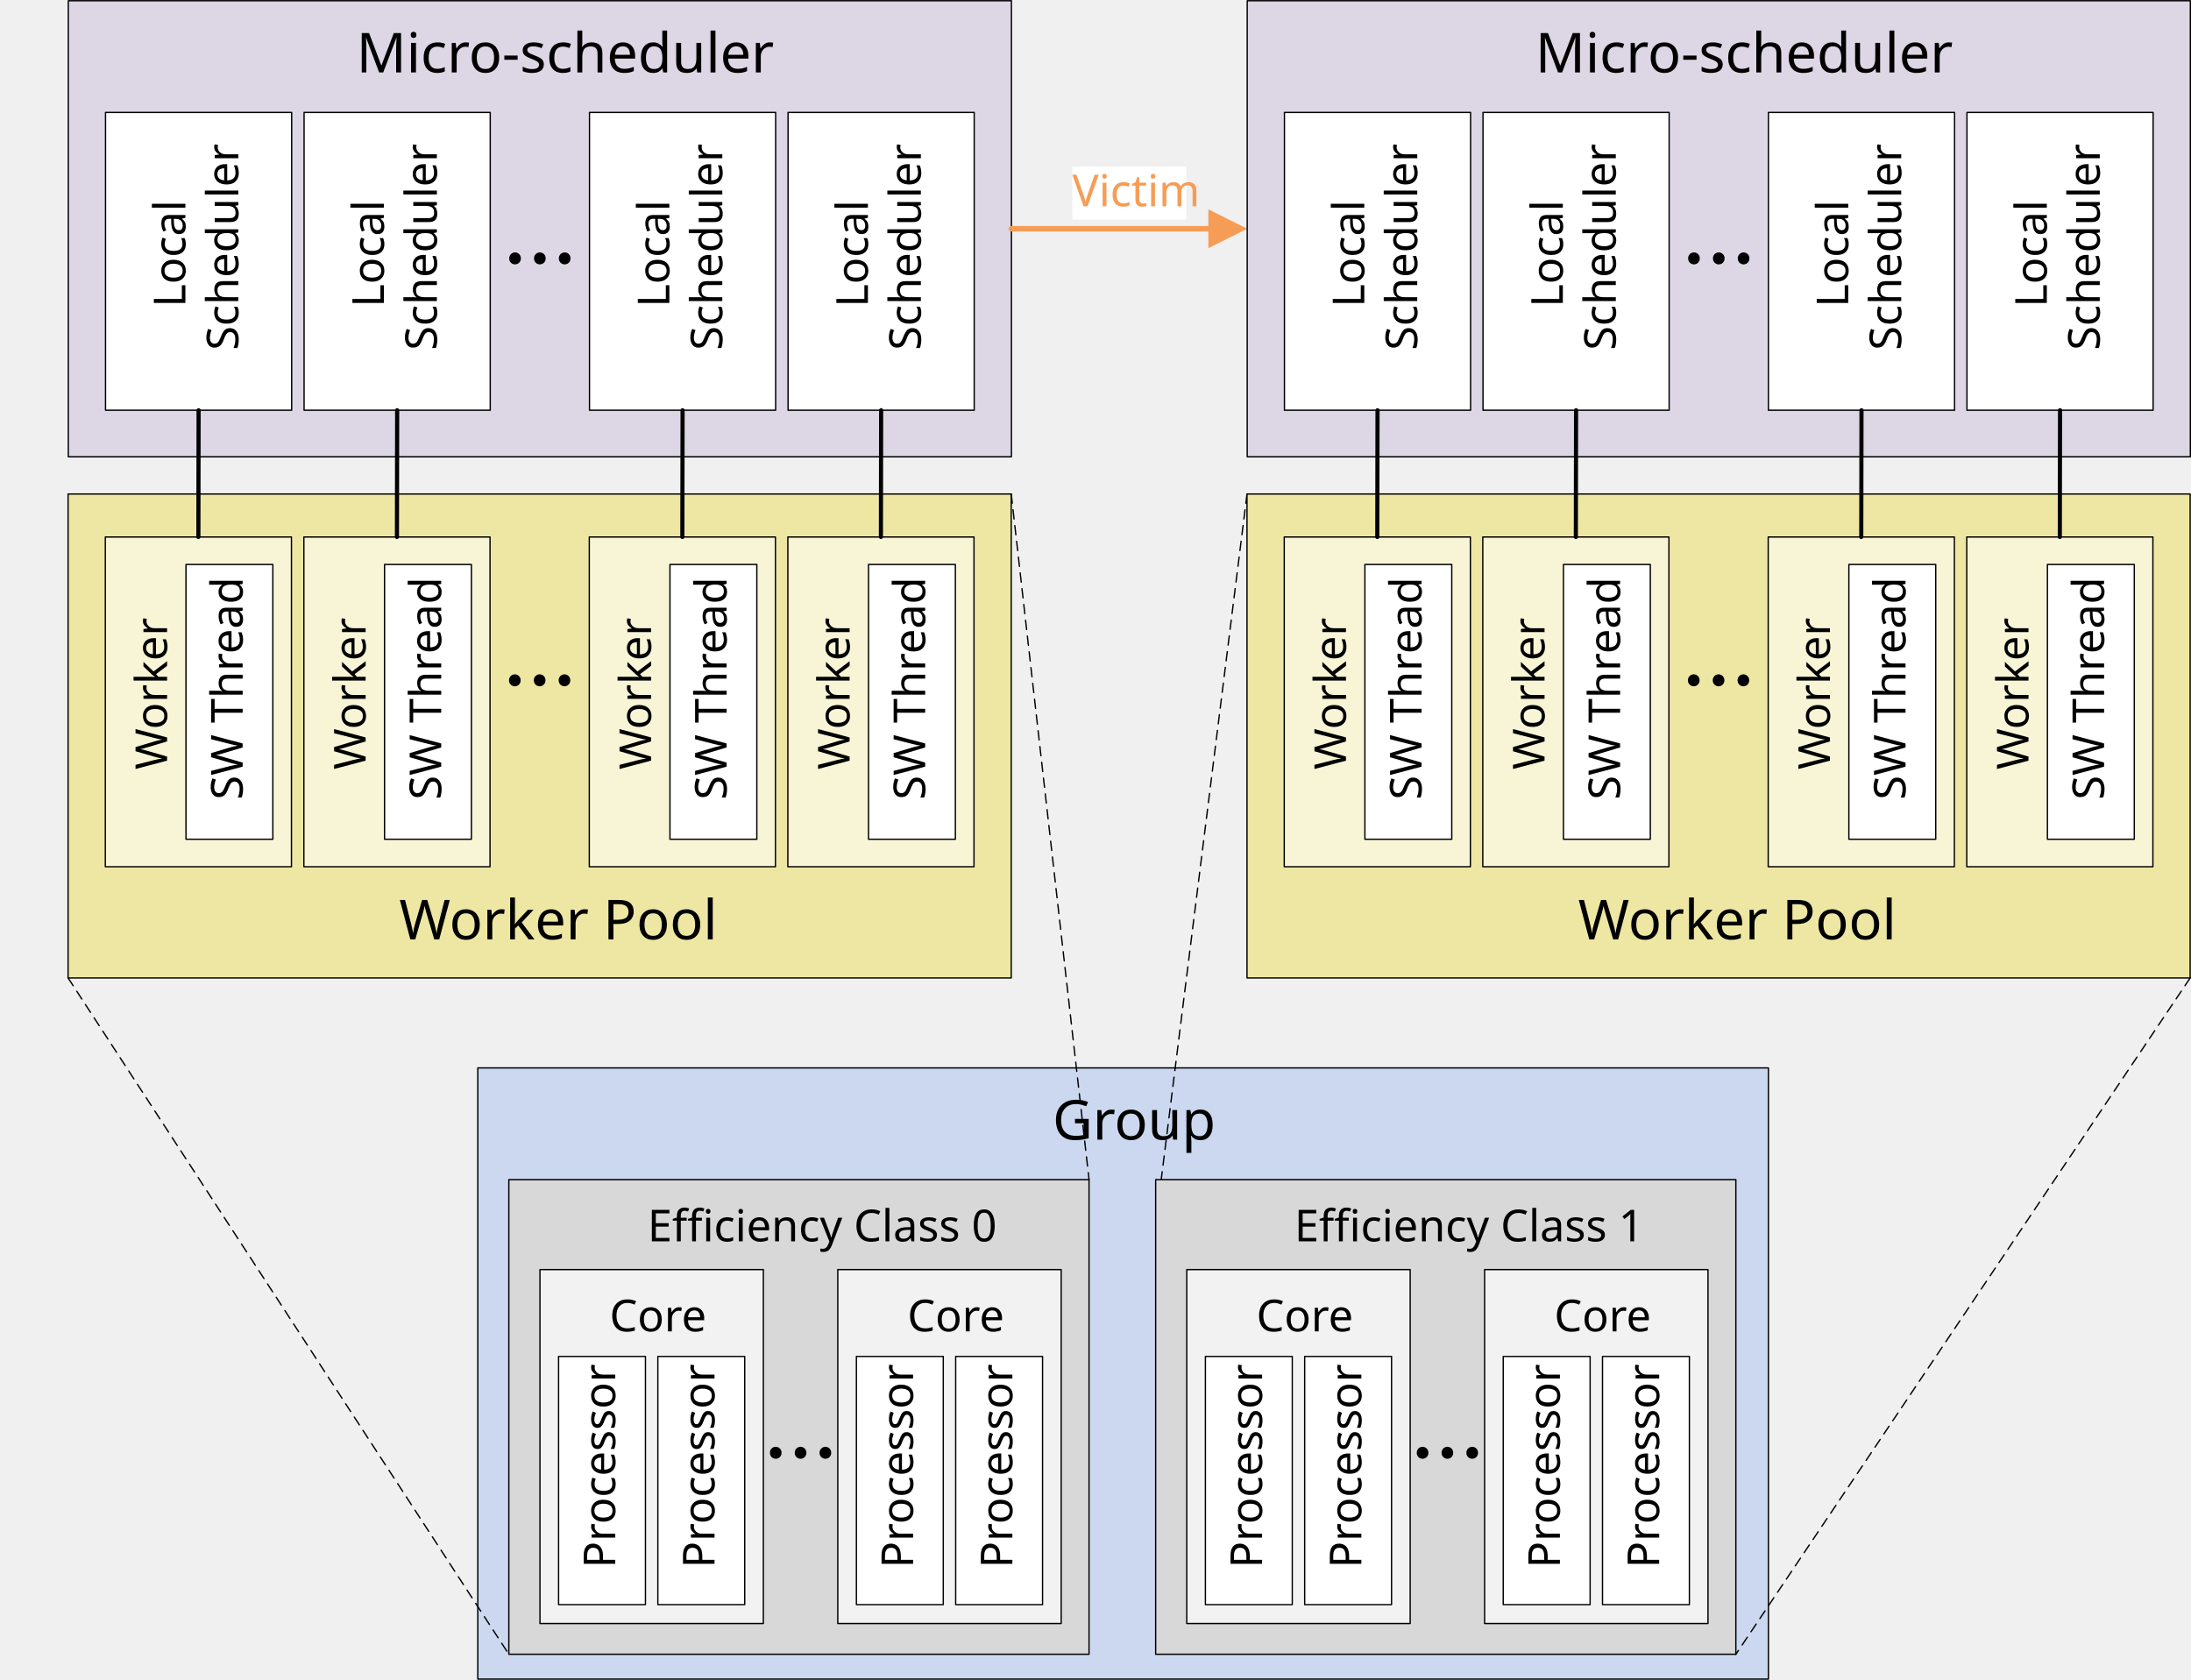
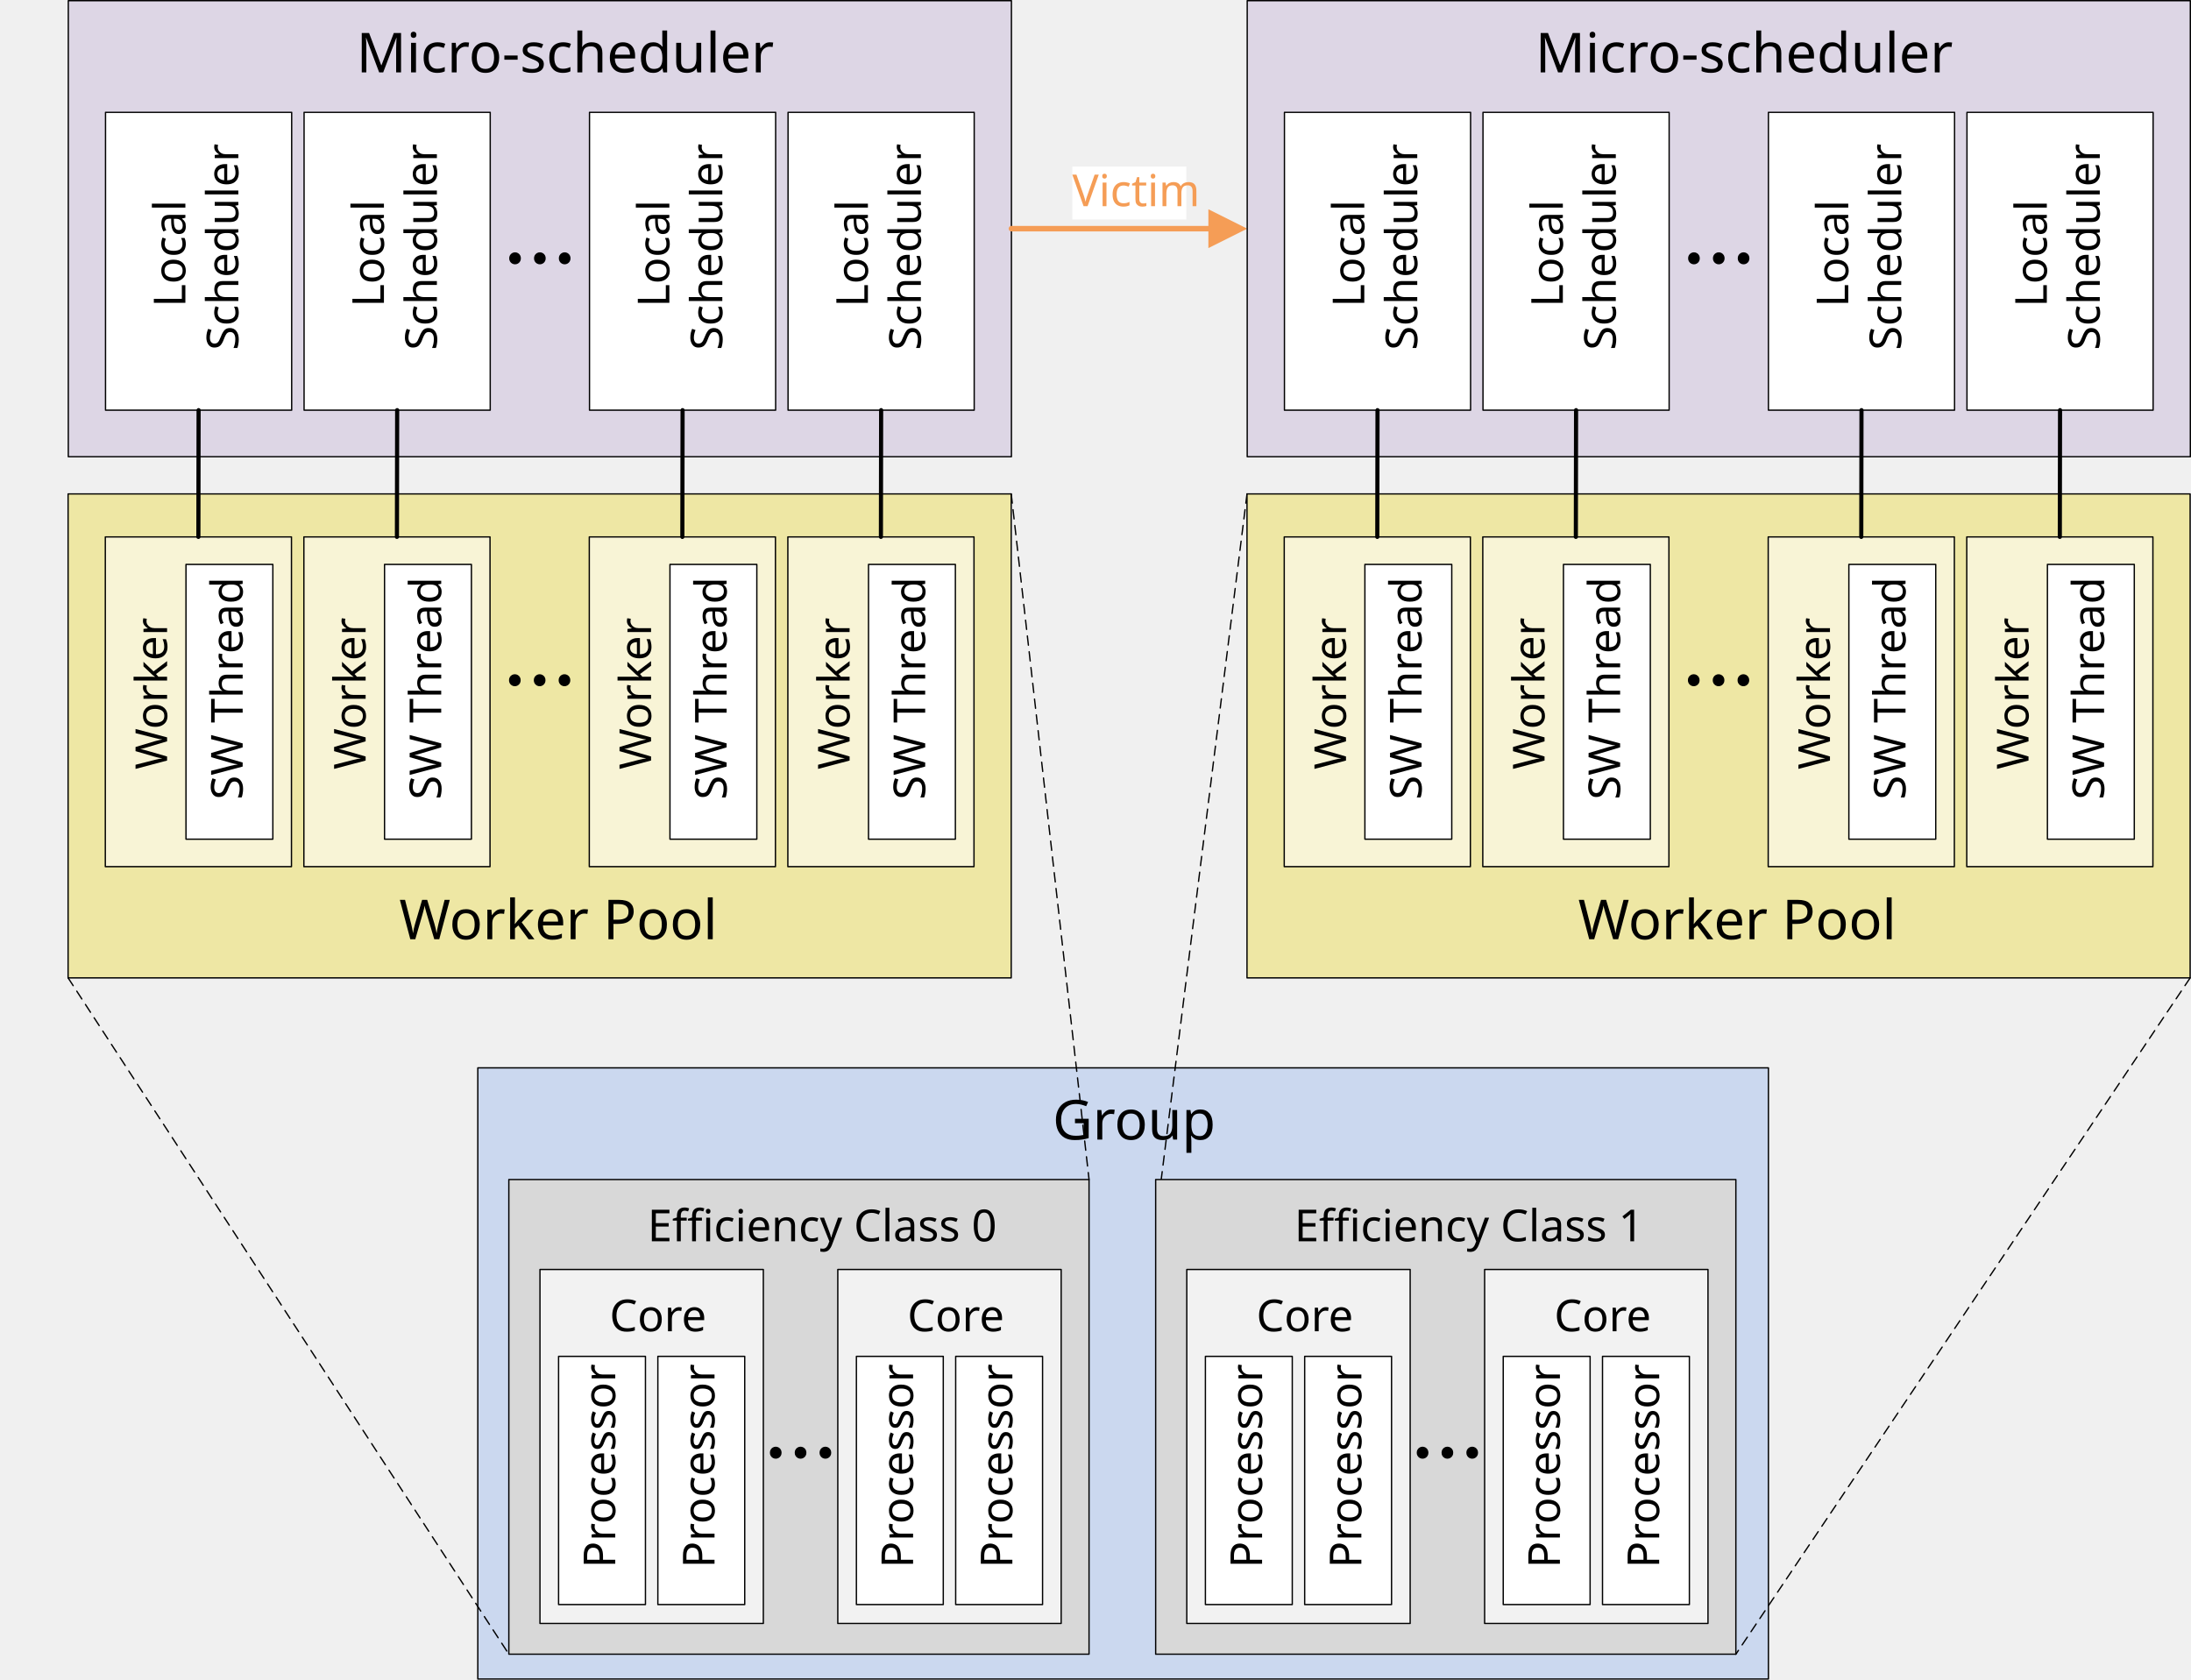
- <svg xmlns="http://www.w3.org/2000/svg" xmlns:xlink="http://www.w3.org/1999/xlink" width="5.517in" height="4.23in" viewBox="0 0 397.253 304.553" xml:space="preserve" color-interpolation-filters="sRGB" class="st18">
-   <style type="text/css">
- 	
- 		.st1 {fill:#cbd8ef;stroke:#000000;stroke-linecap:round;stroke-linejoin:round;stroke-width:0.24}
- 		.st2 {fill:#000000;font-family:Calibri;font-size:0.833em}
- 		.st3 {fill:#d8d8d8;stroke:#000000;stroke-linecap:round;stroke-linejoin:round;stroke-width:0.24}
- 		.st4 {fill:#000000;font-family:Calibri;font-size:0.667em}
- 		.st5 {fill:#eee7a4;stroke:#000000;stroke-linecap:round;stroke-linejoin:round;stroke-width:0.24}
- 		.st6 {fill:#000000;stroke:#000000;stroke-linecap:round;stroke-linejoin:round;stroke-width:0.24}
- 		.st7 {fill:#f2f2f2;stroke:#000000;stroke-linecap:round;stroke-linejoin:round;stroke-width:0.24}
- 		.st8 {fill:#ffffff;stroke:#000000;stroke-linecap:round;stroke-linejoin:round;stroke-width:0.24}
- 		.st9 {fill:#f8f4d6;stroke:#000000;stroke-linecap:round;stroke-linejoin:round;stroke-width:0.24}
- 		.st10 {fill:#ddd6e5;stroke:#000000;stroke-linecap:round;stroke-linejoin:round;stroke-width:0.24}
- 		.st11 {font-size:1em}
- 		.st12 {stroke:#000000;stroke-linecap:round;stroke-linejoin:round;stroke-width:0.75}
- 		.st13 {stroke:#000000;stroke-dasharray:1.68,1.2;stroke-linecap:round;stroke-linejoin:round;stroke-width:0.24}
- 		.st14 {marker-end:url(#mrkr4-131);stroke:#f59d56;stroke-linecap:round;stroke-linejoin:round;stroke-width:1}
- 		.st15 {fill:#f59d56;fill-opacity:1;stroke:#f59d56;stroke-opacity:1;stroke-width:0.284}
- 		.st16 {fill:#ffffff;stroke:none;stroke-linecap:butt;stroke-width:7.2}
- 		.st17 {fill:#f59d56;font-family:Calibri;font-size:0.667em}
- 		.st18 {fill:none;fill-rule:evenodd;font-size:12px;overflow:visible;stroke-linecap:square;stroke-miterlimit:3}
- 	
- 	</style>
+ <svg xmlns="http://www.w3.org/2000/svg" xmlns:xlink="http://www.w3.org/1999/xlink" width="529.67" height="406.07" class="st18" color-interpolation-filters="sRGB" viewBox="0 0 397.253 304.553" xml:space="preserve">
+   <style type="text/css">.st1{fill:#cbd8ef;stroke:#000;stroke-linecap:round;stroke-linejoin:round;stroke-width:.24}.st2{fill:#000;font-family:Calibri;font-size:.833em}.st3{fill:#d8d8d8;stroke:#000;stroke-linecap:round;stroke-linejoin:round;stroke-width:.24}.st4{fill:#000;font-family:Calibri;font-size:.667em}.st10{stroke:#000;stroke-linecap:round;stroke-linejoin:round;stroke-width:.24}.st5{fill:#eee7a4}.st5,.st6,.st7,.st8,.st9{stroke:#000;stroke-linecap:round;stroke-linejoin:round;stroke-width:.24}.st6{fill:#000}.st7{fill:#f2f2f2}.st8{fill:#fff}.st9{fill:#f8f4d6}.st10{fill:#ddd6e5}.st11{font-size:1em}.st12,.st13{stroke:#000;stroke-linecap:round;stroke-linejoin:round;stroke-width:.75}.st13{stroke-dasharray:1.68,1.2;stroke-width:.24}.st14,.st15{stroke:#f59d56}.st14{marker-end:url(#mrkr4-131);stroke-linecap:round;stroke-linejoin:round;stroke-width:1}.st15{fill:#f59d56;fill-opacity:1;stroke-opacity:1;stroke-width:.284}.st16{fill:#fff;stroke:none;stroke-linecap:butt;stroke-width:7.2}.st17{fill:#f59d56;font-family:Calibri;font-size:.667em}.st18{fill:none;fill-rule:evenodd;font-size:12px;overflow:visible;stroke-linecap:square;stroke-miterlimit:3}</style>
  <defs id="Markers">
    <g id="lend4">
-       <path d="M 2 1 L 0 0 L 2 -1 L 2 1 " style="stroke:none" />
-     </g>
-     <marker id="mrkr4-131" class="st15" refX="-7.04" orient="auto" markerUnits="strokeWidth" overflow="visible">
-       <use xlink:href="#lend4" transform="scale(-3.52,-3.52) " />
+       <path d="M 2 1 L 0 0 L 2 -1 L 2 1" style="stroke:none" />
+     </g>
+     <marker id="mrkr4-131" class="st15" markerUnits="strokeWidth" orient="auto" overflow="visible" refX="-7.04">
+       <use transform="scale(-3.52,-3.52)" xlink:href="#lend4" />
    </marker>
  </defs>
  <g>
    <g id="shape1367-1" transform="translate(86.633,-0.12)">
-       <rect x="0" y="193.74" width="234" height="110.813" class="st1" />
+       <rect width="234" height="110.813" x="0" y="193.74" class="st1" />
      <text x="104.21" y="206.74" class="st2">Group</text>
    </g>
    <g id="shape1448-4" transform="translate(92.258,-4.62)">
-       <rect x="0" y="218.49" width="105.197" height="86.062" class="st3" />
+       <rect width="105.197" height="86.063" x="0" y="218.49" class="st3" />
      <text x="25.15" y="229.69" class="st4">Efficiency Class 0</text>
    </g>
    <g id="shape1366-7" transform="translate(12.3455,-127.245)">
-       <rect x="0" y="216.802" width="171" height="87.75" class="st5" />
+       <rect width="171" height="87.75" x="0" y="216.802" class="st5" />
      <text x="60.03" y="297.55" class="st2">Worker Pool</text>
    </g>
    <g id="group1368-10" transform="translate(139.714,-40.2194)">
      <g id="shape1369-11">
        <path d="M0 303.62 a0.938 0.938 0 1 1 1.875 -5.68434E-14 a0.938 0.938 0 1 1 -1.875 0 Z" class="st6" />
      </g>
      <g id="shape1370-13" transform="translate(4.5,0)">
        <path d="M0 303.62 a0.938 0.938 0 1 1 1.875 -5.68434E-14 a0.938 0.938 0 1 1 -1.875 0 Z" class="st6" />
      </g>
      <g id="shape1371-15" transform="translate(9,0)">
        <path d="M0 303.62 a0.938 0.938 0 1 1 1.875 -5.68434E-14 a0.938 0.938 0 1 1 -1.875 0 Z" class="st6" />
      </g>
    </g>
    <g id="shape1372-17" transform="translate(97.9017,-10.1938)">
-       <rect x="0" y="240.376" width="40.5" height="64.176" class="st7" />
+       <rect width="40.5" height="64.176" x="0" y="240.376" class="st7" />
      <text x="12.62" y="251.58" class="st4">Core</text>
    </g>
    <g id="shape1373-20" transform="translate(151.902,-10.1938)">
-       <rect x="0" y="240.376" width="40.5" height="64.176" class="st7" />
+       <rect width="40.5" height="64.176" x="0" y="240.376" class="st7" />
      <text x="12.62" y="251.58" class="st4">Core</text>
    </g>
    <g id="group1374-23" transform="translate(155.277,-13.62)">
      <g id="shape1375-24" transform="translate(-288.803,304.553) rotate(-90)">
-         <rect x="0" y="288.803" width="45" height="15.75" class="st8" />
+         <rect width="45" height="15.75" x="0" y="288.803" class="st8" />
        <text x="6.62" y="299.08" class="st4">Processor</text>
      </g>
      <g id="shape1376-27" transform="translate(-270.803,304.553) rotate(-90)">
-         <rect x="0" y="288.803" width="45" height="15.75" class="st8" />
+         <rect width="45" height="15.75" x="0" y="288.803" class="st8" />
        <text x="6.62" y="299.08" class="st4">Processor</text>
      </g>
    </g>
    <g id="group1377-30" transform="translate(101.277,-13.62)">
      <g id="shape1378-31" transform="translate(-288.803,304.553) rotate(-90)">
-         <rect x="0" y="288.803" width="45" height="15.75" class="st8" />
+         <rect width="45" height="15.75" x="0" y="288.803" class="st8" />
        <text x="6.62" y="299.08" class="st4">Processor</text>
      </g>
      <g id="shape1379-34" transform="translate(-270.803,304.553) rotate(-90)">
-         <rect x="0" y="288.803" width="45" height="15.75" class="st8" />
+         <rect width="45" height="15.75" x="0" y="288.803" class="st8" />
        <text x="6.62" y="299.08" class="st4">Processor</text>
      </g>
    </g>
    <g id="group1380-37" transform="translate(92.408,-180.282)">
      <g id="shape1381-38">
        <path d="M0 303.62 a0.938 0.938 0 1 1 1.875 0 a0.938 0.938 0 1 1 -1.875 0 Z" class="st6" />
      </g>
      <g id="shape1382-40" transform="translate(4.5,0)">
        <path d="M0 303.62 a0.938 0.938 0 1 1 1.875 0 a0.938 0.938 0 1 1 -1.875 0 Z" class="st6" />
      </g>
      <g id="shape1383-42" transform="translate(9,0)">
        <path d="M0 303.62 a0.938 0.938 0 1 1 1.875 0 a0.938 0.938 0 1 1 -1.875 0 Z" class="st6" />
      </g>
    </g>
    <g id="group1384-44" transform="translate(-215.707,157.138) rotate(-90)">
      <g id="shape1385-45">
-         <rect x="0" y="270.803" width="59.786" height="33.75" class="st9" />
+         <rect width="59.786" height="33.75" x="0" y="270.803" class="st9" />
        <text x="17.63" y="282" class="st4">Worker</text>
      </g>
      <g id="shape1386-48" transform="translate(4.98212,-3.37498)">
-         <rect x="0" y="288.803" width="49.821" height="15.75" class="st8" />
+         <rect width="49.821" height="15.75" x="0" y="288.803" class="st8" />
        <text x="7.16" y="299.08" class="st4">SW Thread</text>
      </g>
    </g>
    <g id="group1387-51" transform="translate(-251.707,157.138) rotate(-90)">
      <g id="shape1388-52">
-         <rect x="0" y="270.803" width="59.786" height="33.75" class="st9" />
+         <rect width="59.786" height="33.75" x="0" y="270.803" class="st9" />
        <text x="17.63" y="282" class="st4">Worker</text>
      </g>
      <g id="shape1389-55" transform="translate(4.98212,-3.37498)">
-         <rect x="0" y="288.803" width="49.821" height="15.75" class="st8" />
+         <rect width="49.821" height="15.75" x="0" y="288.803" class="st8" />
        <text x="7.16" y="299.08" class="st4">SW Thread</text>
      </g>
    </g>
    <g id="group1390-58" transform="translate(-127.957,157.138) rotate(-90)">
      <g id="shape1391-59">
-         <rect x="0" y="270.803" width="59.786" height="33.75" class="st9" />
+         <rect width="59.786" height="33.75" x="0" y="270.803" class="st9" />
        <text x="17.63" y="282" class="st4">Worker</text>
      </g>
      <g id="shape1392-62" transform="translate(4.98212,-3.37498)">
-         <rect x="0" y="288.803" width="49.821" height="15.75" class="st8" />
+         <rect width="49.821" height="15.75" x="0" y="288.803" class="st8" />
        <text x="7.16" y="299.08" class="st4">SW Thread</text>
      </g>
    </g>
    <g id="group1393-65" transform="translate(-163.957,157.138) rotate(-90)">
      <g id="shape1394-66">
-         <rect x="0" y="270.803" width="59.786" height="33.75" class="st9" />
+         <rect width="59.786" height="33.75" x="0" y="270.803" class="st9" />
        <text x="17.63" y="282" class="st4">Worker</text>
      </g>
      <g id="shape1395-69" transform="translate(4.98212,-3.37498)">
-         <rect x="0" y="288.803" width="49.821" height="15.75" class="st8" />
+         <rect width="49.821" height="15.75" x="0" y="288.803" class="st8" />
        <text x="7.16" y="299.08" class="st4">SW Thread</text>
      </g>
    </g>
    <g id="shape1396-72" transform="translate(12.383,-221.745)">
-       <rect x="0" y="221.865" width="171" height="82.688" class="st10" />
+       <rect width="171" height="82.688" x="0" y="221.865" class="st10" />
      <text x="52.24" y="234.87" class="st2">Micro-scheduler</text>
    </g>
    <g id="group1397-75" transform="translate(-215.67,74.37) rotate(-90)">
      <g id="shape1398-76">
-         <rect x="0" y="270.803" width="54" height="33.75" class="st8" />
-         <text x="18.68" y="285.28" class="st4">Local <tspan x="10.87" dy="1.2em" class="st11">Scheduler</tspan>
+         <rect width="54" height="33.75" x="0" y="270.803" class="st8" />
+         <text x="18.68" y="285.28" class="st4">Local <tspan x="10.87" class="st11" dy="1.2em">Scheduler</tspan>
        </text>
      </g>
    </g>
    <g id="group1399-80" transform="translate(-251.67,74.37) rotate(-90)">
      <g id="shape1400-81">
-         <rect x="0" y="270.803" width="54" height="33.75" class="st8" />
-         <text x="18.68" y="285.28" class="st4">Local <tspan x="10.87" dy="1.2em" class="st11">Scheduler</tspan>
+         <rect width="54" height="33.75" x="0" y="270.803" class="st8" />
+         <text x="18.68" y="285.28" class="st4">Local <tspan x="10.87" class="st11" dy="1.2em">Scheduler</tspan>
        </text>
      </g>
    </g>
    <g id="group1401-85" transform="translate(-127.92,74.37) rotate(-90)">
      <g id="shape1402-86">
-         <rect x="0" y="270.803" width="54" height="33.75" class="st8" />
-         <text x="18.68" y="285.28" class="st4">Local <tspan x="10.87" dy="1.2em" class="st11">Scheduler</tspan>
+         <rect width="54" height="33.75" x="0" y="270.803" class="st8" />
+         <text x="18.68" y="285.28" class="st4">Local <tspan x="10.87" class="st11" dy="1.2em">Scheduler</tspan>
        </text>
      </g>
    </g>
    <g id="group1403-90" transform="translate(-163.92,74.37) rotate(-90)">
      <g id="shape1404-91">
-         <rect x="0" y="270.803" width="54" height="33.75" class="st8" />
-         <text x="18.68" y="285.28" class="st4">Local <tspan x="10.87" dy="1.2em" class="st11">Scheduler</tspan>
+         <rect width="54" height="33.75" x="0" y="270.803" class="st8" />
+         <text x="18.68" y="285.28" class="st4">Local <tspan x="10.87" class="st11" dy="1.2em">Scheduler</tspan>
        </text>
      </g>
    </g>
    <g id="group1405-95" transform="translate(92.4455,-256.782)">
      <g id="shape1406-96">
        <path d="M0 303.62 a0.938 0.938 0 1 1 1.875 0 a0.938 0.938 0 1 1 -1.875 0 Z" class="st6" />
      </g>
      <g id="shape1407-98" transform="translate(4.5,0)">
        <path d="M0 303.62 a0.938 0.938 0 1 1 1.875 0 a0.938 0.938 0 1 1 -1.875 0 Z" class="st6" />
      </g>
      <g id="shape1408-100" transform="translate(9,0)">
        <path d="M0 303.62 a0.938 0.938 0 1 1 1.875 0 a0.938 0.938 0 1 1 -1.875 0 Z" class="st6" />
      </g>
    </g>
    <g id="shape1409-102" transform="translate(26.9893,-207.2)">
      <path d="M8.98 304.55 L9.02 281.57" class="st12" />
    </g>
    <g id="shape1410-105" transform="translate(80.9893,-230.183)">
      <path d="M-8.98 304.55 L-9.02 327.53" class="st12" />
    </g>
    <g id="shape1411-108" transform="translate(114.739,-207.2)">
      <path d="M8.98 304.55 L9.02 281.57" class="st12" />
    </g>
    <g id="shape1412-111" transform="translate(168.739,-230.183)">
      <path d="M-8.98 304.55 L-9.02 327.53" class="st12" />
    </g>
    <g id="shape1413-114" transform="translate(267.499,11.0284) rotate(56.9084)">
      <path d="M0 304.55 L146.37 304.55" class="st13" />
    </g>
    <g id="shape1428-117" transform="translate(528.291,127.374) rotate(97.1328)">
      <path d="M0 304.55 L126.39 304.55" class="st13" />
    </g>
    <g id="shape1433-120" transform="translate(485.955,55.2116) rotate(83.5247)">
      <path d="M0 304.55 L125.11 304.55" class="st13" />
    </g>
    <g id="shape1434-123" transform="translate(649.913,347.118) rotate(123.888)">
      <path d="M0 304.55 L147.72 304.55" class="st13" />
    </g>
    <g id="shape1435-126" transform="translate(183.383,-254.089)">
      <path d="M0 295.55 L35.71 295.55" class="st14" />
-       <rect x="11.043" y="284.284" width="20.663" height="9.6" class="st16" />
+       <rect width="20.663" height="9.6" x="11.043" y="284.284" class="st16" />
      <text x="11.04" y="291.48" class="st17">Victim</text>
    </g>
    <g id="shape1462-134" transform="translate(209.535,-4.62)">
-       <rect x="0" y="218.49" width="105.197" height="86.062" class="st3" />
+       <rect width="105.197" height="86.063" x="0" y="218.49" class="st3" />
      <text x="25.15" y="229.69" class="st4">Efficiency Class 1</text>
    </g>
    <g id="group1463-137" transform="translate(256.991,-40.2194)">
      <g id="shape1464-138">
        <path d="M0 303.62 a0.938 0.938 0 1 1 1.875 -5.68434E-14 a0.938 0.938 0 1 1 -1.875 0 Z" class="st6" />
      </g>
      <g id="shape1465-140" transform="translate(4.5,0)">
        <path d="M0 303.62 a0.938 0.938 0 1 1 1.875 -5.68434E-14 a0.938 0.938 0 1 1 -1.875 0 Z" class="st6" />
      </g>
      <g id="shape1466-142" transform="translate(9,0)">
        <path d="M0 303.62 a0.938 0.938 0 1 1 1.875 -5.68434E-14 a0.938 0.938 0 1 1 -1.875 0 Z" class="st6" />
      </g>
    </g>
    <g id="shape1467-144" transform="translate(215.178,-10.1938)">
-       <rect x="0" y="240.376" width="40.5" height="64.176" class="st7" />
+       <rect width="40.5" height="64.176" x="0" y="240.376" class="st7" />
      <text x="12.62" y="251.58" class="st4">Core</text>
    </g>
    <g id="shape1468-147" transform="translate(269.178,-10.1938)">
-       <rect x="0" y="240.376" width="40.5" height="64.176" class="st7" />
+       <rect width="40.5" height="64.176" x="0" y="240.376" class="st7" />
      <text x="12.62" y="251.58" class="st4">Core</text>
    </g>
    <g id="group1469-150" transform="translate(272.553,-13.62)">
      <g id="shape1470-151" transform="translate(-288.803,304.553) rotate(-90)">
-         <rect x="0" y="288.803" width="45" height="15.75" class="st8" />
+         <rect width="45" height="15.75" x="0" y="288.803" class="st8" />
        <text x="6.62" y="299.08" class="st4">Processor</text>
      </g>
      <g id="shape1471-154" transform="translate(-270.803,304.553) rotate(-90)">
-         <rect x="0" y="288.803" width="45" height="15.75" class="st8" />
+         <rect width="45" height="15.75" x="0" y="288.803" class="st8" />
        <text x="6.62" y="299.08" class="st4">Processor</text>
      </g>
    </g>
    <g id="group1472-157" transform="translate(218.553,-13.62)">
      <g id="shape1473-158" transform="translate(-288.803,304.553) rotate(-90)">
-         <rect x="0" y="288.803" width="45" height="15.75" class="st8" />
+         <rect width="45" height="15.75" x="0" y="288.803" class="st8" />
        <text x="6.62" y="299.08" class="st4">Processor</text>
      </g>
      <g id="shape1474-161" transform="translate(-270.803,304.553) rotate(-90)">
-         <rect x="0" y="288.803" width="45" height="15.75" class="st8" />
+         <rect width="45" height="15.75" x="0" y="288.803" class="st8" />
        <text x="6.62" y="299.08" class="st4">Processor</text>
      </g>
    </g>
    <g id="shape1475-164" transform="translate(226.096,-127.245)">
-       <rect x="0" y="216.802" width="171" height="87.75" class="st5" />
+       <rect width="171" height="87.75" x="0" y="216.802" class="st5" />
      <text x="60.03" y="297.55" class="st2">Worker Pool</text>
    </g>
    <g id="group1476-167" transform="translate(306.158,-180.282)">
      <g id="shape1477-168">
        <path d="M0 303.62 a0.938 0.938 0 1 1 1.875 0 a0.938 0.938 0 1 1 -1.875 0 Z" class="st6" />
      </g>
      <g id="shape1478-170" transform="translate(4.5,0)">
        <path d="M0 303.62 a0.938 0.938 0 1 1 1.875 0 a0.938 0.938 0 1 1 -1.875 0 Z" class="st6" />
      </g>
      <g id="shape1479-172" transform="translate(9,0)">
        <path d="M0 303.62 a0.938 0.938 0 1 1 1.875 0 a0.938 0.938 0 1 1 -1.875 0 Z" class="st6" />
      </g>
    </g>
    <g id="group1480-174" transform="translate(-1.95701,157.138) rotate(-90)">
      <g id="shape1481-175">
-         <rect x="0" y="270.803" width="59.786" height="33.75" class="st9" />
+         <rect width="59.786" height="33.75" x="0" y="270.803" class="st9" />
        <text x="17.63" y="282" class="st4">Worker</text>
      </g>
      <g id="shape1482-178" transform="translate(4.98212,-3.37498)">
-         <rect x="0" y="288.803" width="49.821" height="15.75" class="st8" />
+         <rect width="49.821" height="15.75" x="0" y="288.803" class="st8" />
        <text x="7.16" y="299.08" class="st4">SW Thread</text>
      </g>
    </g>
    <g id="group1483-181" transform="translate(-37.957,157.138) rotate(-90)">
      <g id="shape1484-182">
-         <rect x="0" y="270.803" width="59.786" height="33.75" class="st9" />
+         <rect width="59.786" height="33.75" x="0" y="270.803" class="st9" />
        <text x="17.63" y="282" class="st4">Worker</text>
      </g>
      <g id="shape1485-185" transform="translate(4.98212,-3.37498)">
-         <rect x="0" y="288.803" width="49.821" height="15.75" class="st8" />
+         <rect width="49.821" height="15.75" x="0" y="288.803" class="st8" />
        <text x="7.16" y="299.08" class="st4">SW Thread</text>
      </g>
    </g>
    <g id="group1486-188" transform="translate(85.793,157.138) rotate(-90)">
      <g id="shape1487-189">
-         <rect x="0" y="270.803" width="59.786" height="33.75" class="st9" />
+         <rect width="59.786" height="33.75" x="0" y="270.803" class="st9" />
        <text x="17.63" y="282" class="st4">Worker</text>
      </g>
      <g id="shape1488-192" transform="translate(4.98212,-3.37498)">
-         <rect x="0" y="288.803" width="49.821" height="15.75" class="st8" />
+         <rect width="49.821" height="15.75" x="0" y="288.803" class="st8" />
        <text x="7.16" y="299.08" class="st4">SW Thread</text>
      </g>
    </g>
    <g id="group1489-195" transform="translate(49.793,157.138) rotate(-90)">
      <g id="shape1490-196">
-         <rect x="0" y="270.803" width="59.786" height="33.75" class="st9" />
+         <rect width="59.786" height="33.75" x="0" y="270.803" class="st9" />
        <text x="17.63" y="282" class="st4">Worker</text>
      </g>
      <g id="shape1491-199" transform="translate(4.98212,-3.37498)">
-         <rect x="0" y="288.803" width="49.821" height="15.75" class="st8" />
+         <rect width="49.821" height="15.75" x="0" y="288.803" class="st8" />
        <text x="7.16" y="299.08" class="st4">SW Thread</text>
      </g>
    </g>
    <g id="shape1492-202" transform="translate(226.133,-221.745)">
-       <rect x="0" y="221.865" width="171" height="82.688" class="st10" />
+       <rect width="171" height="82.688" x="0" y="221.865" class="st10" />
      <text x="52.24" y="234.87" class="st2">Micro-scheduler</text>
    </g>
    <g id="group1493-205" transform="translate(-1.91952,74.37) rotate(-90)">
      <g id="shape1494-206">
-         <rect x="0" y="270.803" width="54" height="33.75" class="st8" />
-         <text x="18.68" y="285.28" class="st4">Local <tspan x="10.87" dy="1.2em" class="st11">Scheduler</tspan>
+         <rect width="54" height="33.75" x="0" y="270.803" class="st8" />
+         <text x="18.68" y="285.28" class="st4">Local <tspan x="10.87" class="st11" dy="1.2em">Scheduler</tspan>
        </text>
      </g>
    </g>
    <g id="group1495-210" transform="translate(-37.9195,74.37) rotate(-90)">
      <g id="shape1496-211">
-         <rect x="0" y="270.803" width="54" height="33.75" class="st8" />
-         <text x="18.68" y="285.28" class="st4">Local <tspan x="10.87" dy="1.2em" class="st11">Scheduler</tspan>
+         <rect width="54" height="33.75" x="0" y="270.803" class="st8" />
+         <text x="18.68" y="285.28" class="st4">Local <tspan x="10.87" class="st11" dy="1.2em">Scheduler</tspan>
        </text>
      </g>
    </g>
    <g id="group1497-215" transform="translate(85.8305,74.37) rotate(-90)">
      <g id="shape1498-216">
-         <rect x="0" y="270.803" width="54" height="33.75" class="st8" />
-         <text x="18.68" y="285.28" class="st4">Local <tspan x="10.87" dy="1.2em" class="st11">Scheduler</tspan>
+         <rect width="54" height="33.75" x="0" y="270.803" class="st8" />
+         <text x="18.68" y="285.28" class="st4">Local <tspan x="10.87" class="st11" dy="1.2em">Scheduler</tspan>
        </text>
      </g>
    </g>
    <g id="group1499-220" transform="translate(49.8305,74.37) rotate(-90)">
      <g id="shape1500-221">
-         <rect x="0" y="270.803" width="54" height="33.75" class="st8" />
-         <text x="18.68" y="285.28" class="st4">Local <tspan x="10.87" dy="1.2em" class="st11">Scheduler</tspan>
+         <rect width="54" height="33.75" x="0" y="270.803" class="st8" />
+         <text x="18.68" y="285.28" class="st4">Local <tspan x="10.87" class="st11" dy="1.2em">Scheduler</tspan>
        </text>
      </g>
    </g>
    <g id="group1501-225" transform="translate(306.195,-256.782)">
      <g id="shape1502-226">
        <path d="M0 303.62 a0.938 0.938 0 1 1 1.875 0 a0.938 0.938 0 1 1 -1.875 0 Z" class="st6" />
      </g>
      <g id="shape1503-228" transform="translate(4.5,0)">
        <path d="M0 303.62 a0.938 0.938 0 1 1 1.875 0 a0.938 0.938 0 1 1 -1.875 0 Z" class="st6" />
      </g>
      <g id="shape1504-230" transform="translate(9,0)">
        <path d="M0 303.62 a0.938 0.938 0 1 1 1.875 0 a0.938 0.938 0 1 1 -1.875 0 Z" class="st6" />
      </g>
    </g>
    <g id="shape1505-232" transform="translate(240.739,-207.2)">
      <path d="M8.98 304.55 L9.02 281.57" class="st12" />
    </g>
    <g id="shape1506-235" transform="translate(294.739,-230.183)">
      <path d="M-8.98 304.55 L-9.02 327.53" class="st12" />
    </g>
    <g id="shape1507-238" transform="translate(328.489,-207.2)">
      <path d="M8.98 304.55 L9.02 281.57" class="st12" />
    </g>
    <g id="shape1508-241" transform="translate(382.489,-230.183)">
      <path d="M-8.98 304.55 L-9.02 327.53" class="st12" />
    </g>
  </g>
</svg>
